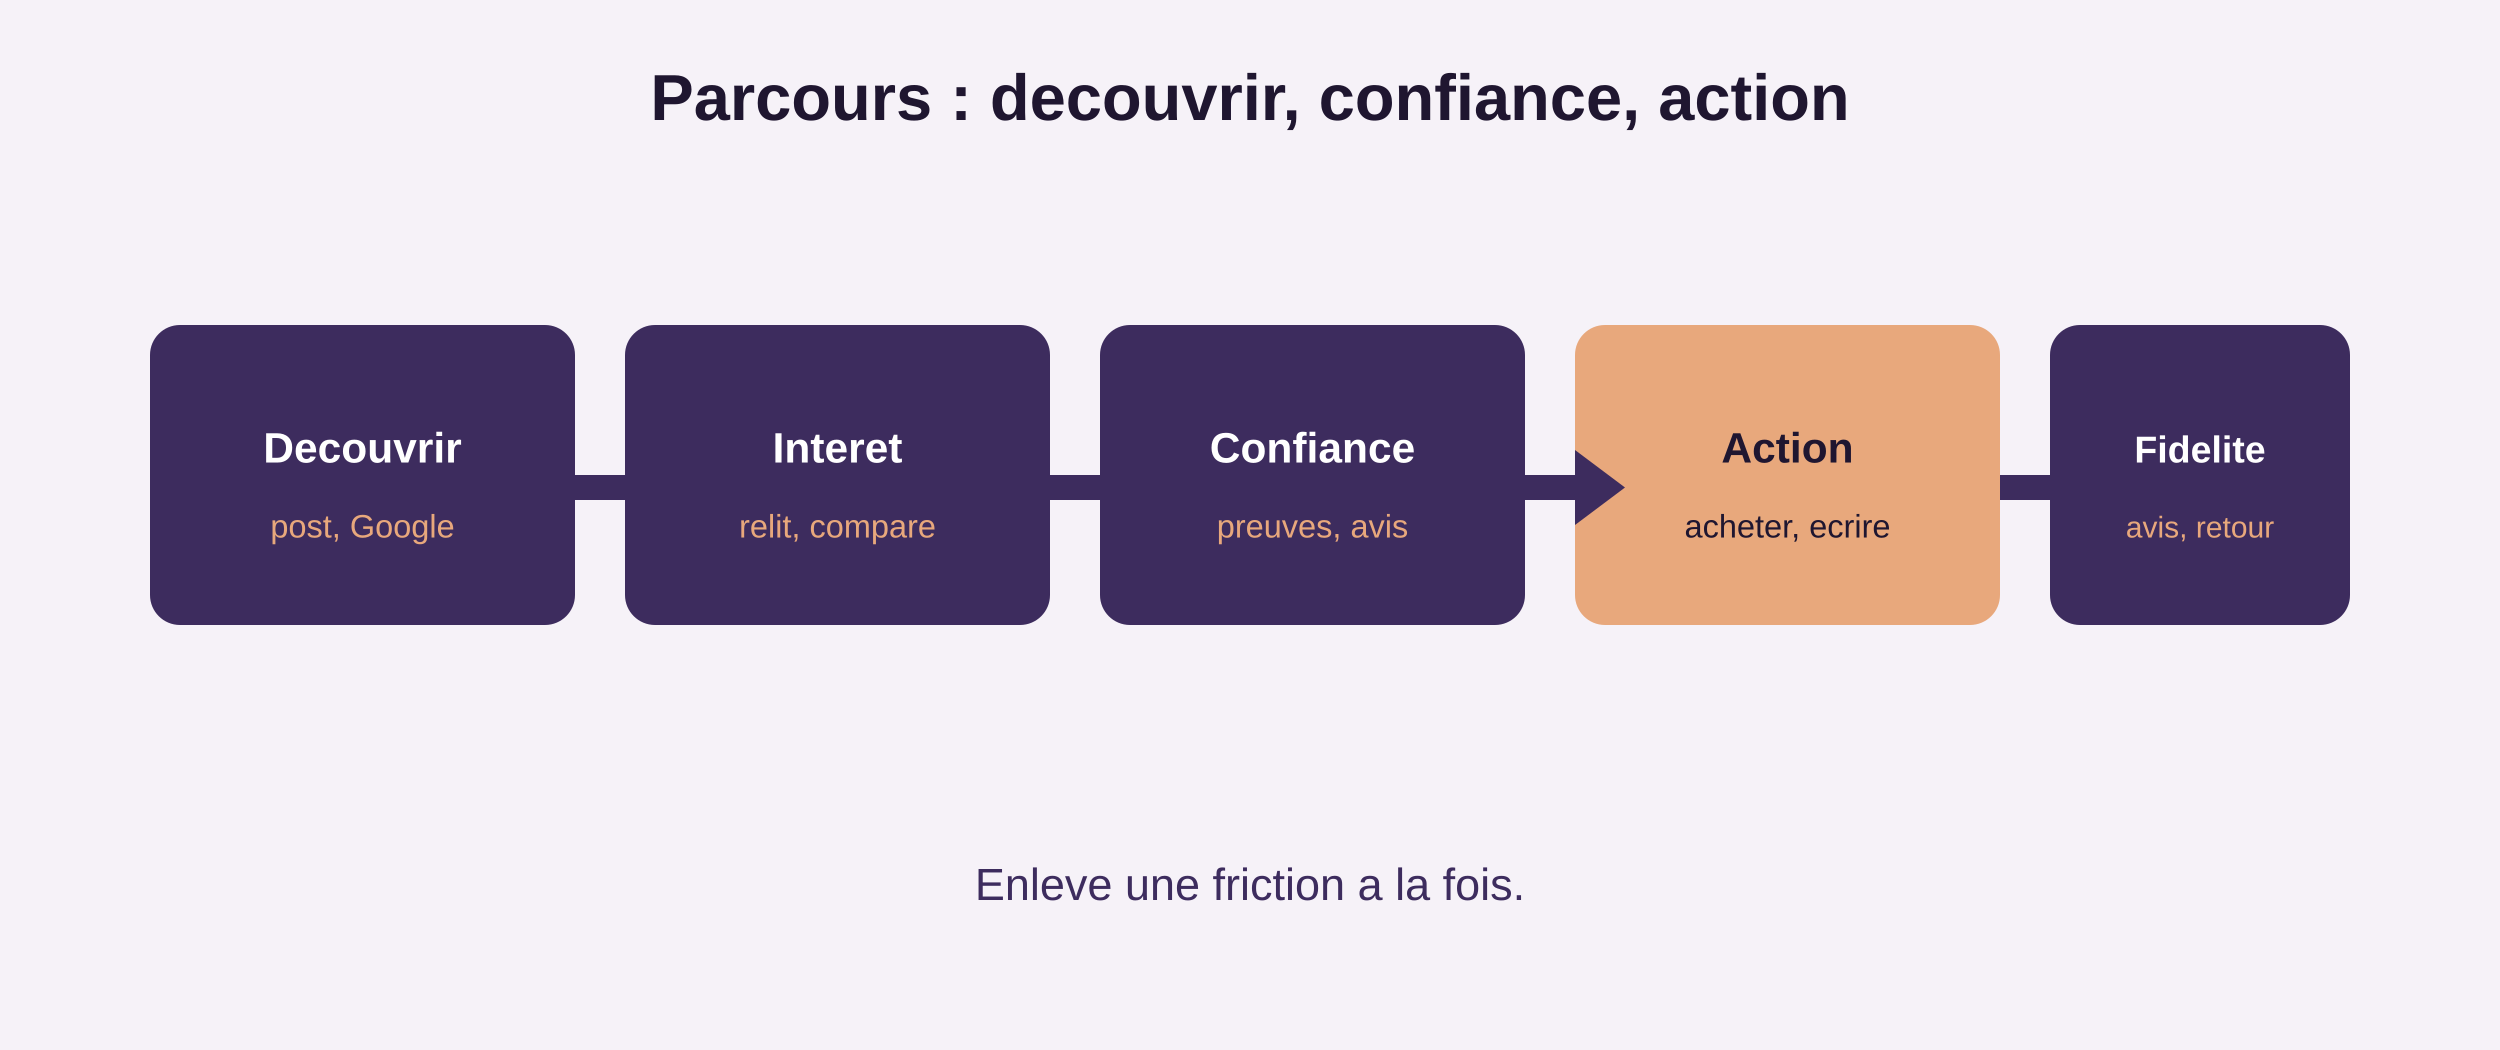
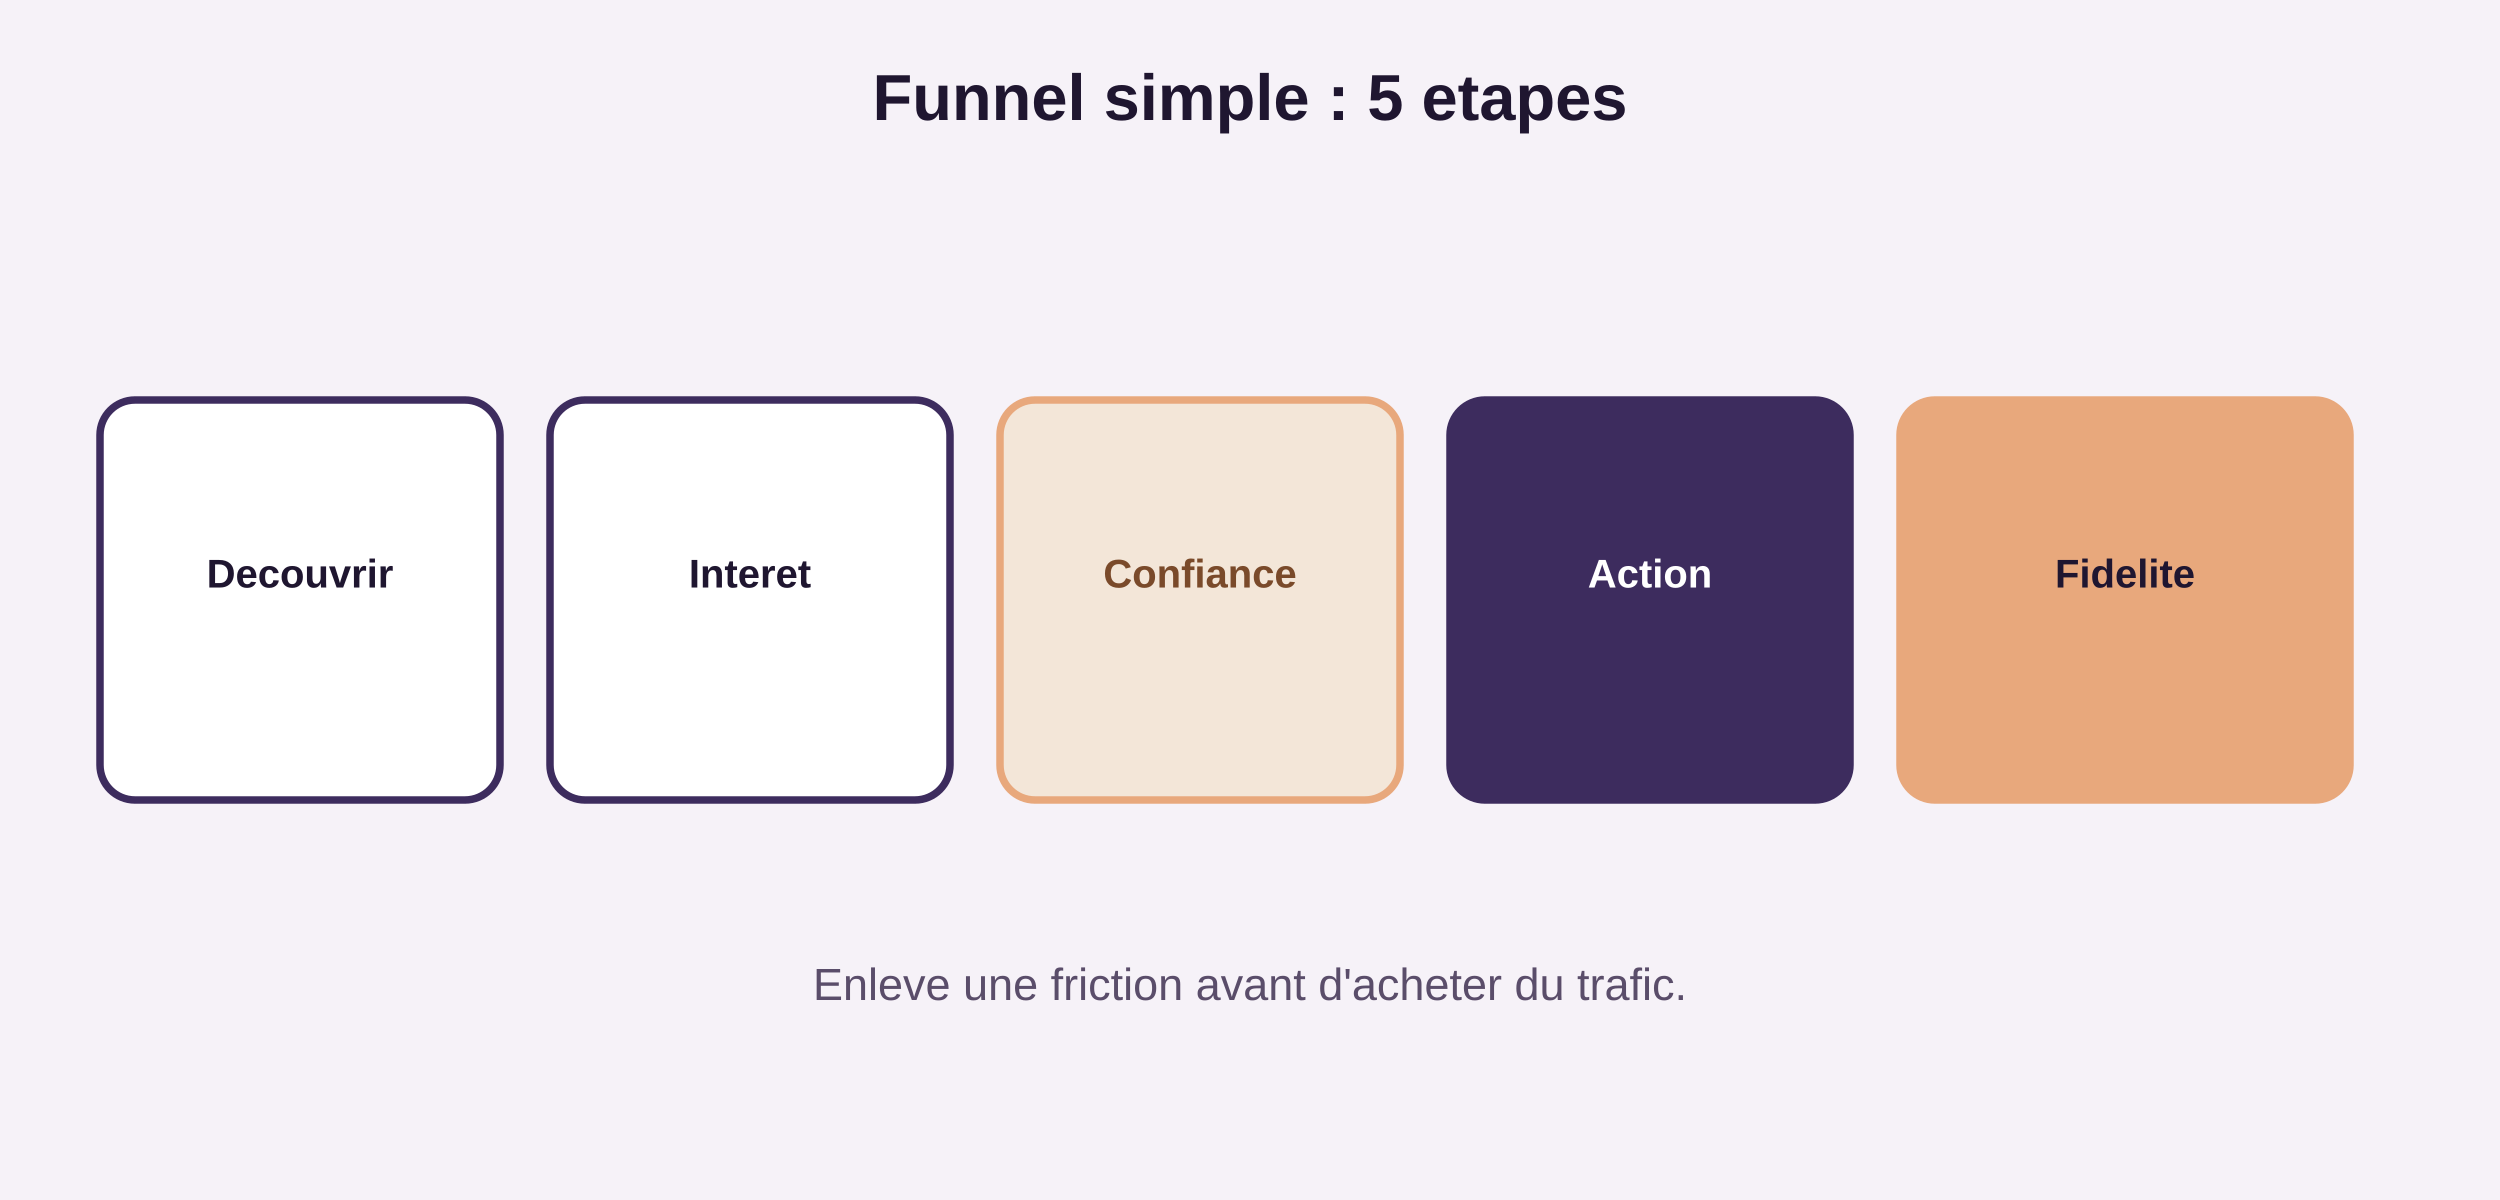
- <svg xmlns="http://www.w3.org/2000/svg" width="1000" height="420" viewBox="0 0 1000 420">
-   <rect width="1000" height="420" fill="#f6f2f8" />
-   <text x="500" y="48" text-anchor="middle" font-family="Segoe UI, Arial, sans-serif" font-size="26" fill="#1f1630" font-weight="700">Parcours : decouvrir, confiance, action</text>
-   <rect x="60" y="130" width="170" height="120" rx="12" fill="#3d2c5e" />
-   <text x="145" y="185" text-anchor="middle" font-family="Segoe UI, Arial, sans-serif" font-size="17" fill="#fff" font-weight="700">Decouvrir</text>
-   <text x="145" y="215" text-anchor="middle" font-family="Segoe UI, Arial, sans-serif" font-size="13" fill="#e8a87c">post, Google</text>
-   <rect x="250" y="130" width="170" height="120" rx="12" fill="#3d2c5e" />
-   <text x="335" y="185" text-anchor="middle" font-family="Segoe UI, Arial, sans-serif" font-size="17" fill="#fff" font-weight="700">Interet</text>
-   <text x="335" y="215" text-anchor="middle" font-family="Segoe UI, Arial, sans-serif" font-size="13" fill="#e8a87c">relit, compare</text>
-   <rect x="440" y="130" width="170" height="120" rx="12" fill="#3d2c5e" />
-   <text x="525" y="185" text-anchor="middle" font-family="Segoe UI, Arial, sans-serif" font-size="17" fill="#fff" font-weight="700">Confiance</text>
-   <text x="525" y="215" text-anchor="middle" font-family="Segoe UI, Arial, sans-serif" font-size="13" fill="#e8a87c">preuves, avis</text>
-   <rect x="630" y="130" width="170" height="120" rx="12" fill="#e8a87c" />
-   <text x="715" y="185" text-anchor="middle" font-family="Segoe UI, Arial, sans-serif" font-size="17" fill="#1f1630" font-weight="700">Action</text>
-   <text x="715" y="215" text-anchor="middle" font-family="Segoe UI, Arial, sans-serif" font-size="13" fill="#1f1630">acheter, ecrire</text>
-   <rect x="820" y="130" width="120" height="120" rx="12" fill="#3d2c5e" />
-   <text x="880" y="185" text-anchor="middle" font-family="Segoe UI, Arial, sans-serif" font-size="15" fill="#fff" font-weight="700">Fidelite</text>
-   <text x="880" y="215" text-anchor="middle" font-family="Segoe UI, Arial, sans-serif" font-size="12" fill="#e8a87c">avis, retour</text>
-   <polygon points="230,190 250,190 250,180 270,195 250,210 250,200 230,200" fill="#3d2c5e" />
-   <polygon points="420,190 440,190 440,180 460,195 440,210 440,200 420,200" fill="#3d2c5e" />
-   <polygon points="610,190 630,190 630,180 650,195 630,210 630,200 610,200" fill="#3d2c5e" />
-   <polygon points="800,190 820,190 820,180 840,195 820,210 820,200 800,200" fill="#3d2c5e" />
-   <text x="500" y="360" text-anchor="middle" font-family="Segoe UI, Arial, sans-serif" font-size="18" fill="#3d2c5e">Enleve une friction a la fois.</text>
+ <svg xmlns="http://www.w3.org/2000/svg" width="1000" height="480" viewBox="0 0 1000 480">
+   <rect width="1000" height="480" fill="#f6f2f8" />
+   <text x="500" y="48" text-anchor="middle" font-family="Segoe UI, Arial, sans-serif" font-size="26" fill="#1f1630" font-weight="700">Funnel simple : 5 etapes</text>
+   <rect x="40" y="160" width="160" height="160" rx="14" fill="#ffffff" stroke="#3d2c5e" stroke-width="3" />
+   <text x="120" y="235" text-anchor="middle" font-family="Segoe UI, Arial, sans-serif" font-size="16" fill="#1f1630" font-weight="700">Decouvrir</text>
+   <rect x="220" y="160" width="160" height="160" rx="14" fill="#ffffff" stroke="#3d2c5e" stroke-width="3" />
+   <text x="300" y="235" text-anchor="middle" font-family="Segoe UI, Arial, sans-serif" font-size="16" fill="#1f1630" font-weight="700">Interet</text>
+   <rect x="400" y="160" width="160" height="160" rx="14" fill="#f3e6d8" stroke="#e8a87c" stroke-width="3" />
+   <text x="480" y="235" text-anchor="middle" font-family="Segoe UI, Arial, sans-serif" font-size="16" fill="#7a4a2a" font-weight="700">Confiance</text>
+   <rect x="580" y="160" width="160" height="160" rx="14" fill="#3d2c5e" stroke="#3d2c5e" stroke-width="3" />
+   <text x="660" y="235" text-anchor="middle" font-family="Segoe UI, Arial, sans-serif" font-size="16" fill="#fff" font-weight="700">Action</text>
+   <rect x="760" y="160" width="180" height="160" rx="14" fill="#e8a87c" stroke="#e8a87c" stroke-width="3" />
+   <text x="850" y="235" text-anchor="middle" font-family="Segoe UI, Arial, sans-serif" font-size="16" fill="#1f1630" font-weight="700">Fidelite</text>
+   <text x="500" y="400" text-anchor="middle" font-family="Segoe UI, Arial, sans-serif" font-size="18" fill="#5a4d6a" font-weight="400">Enleve une friction avant d'acheter du trafic.</text>
</svg>
